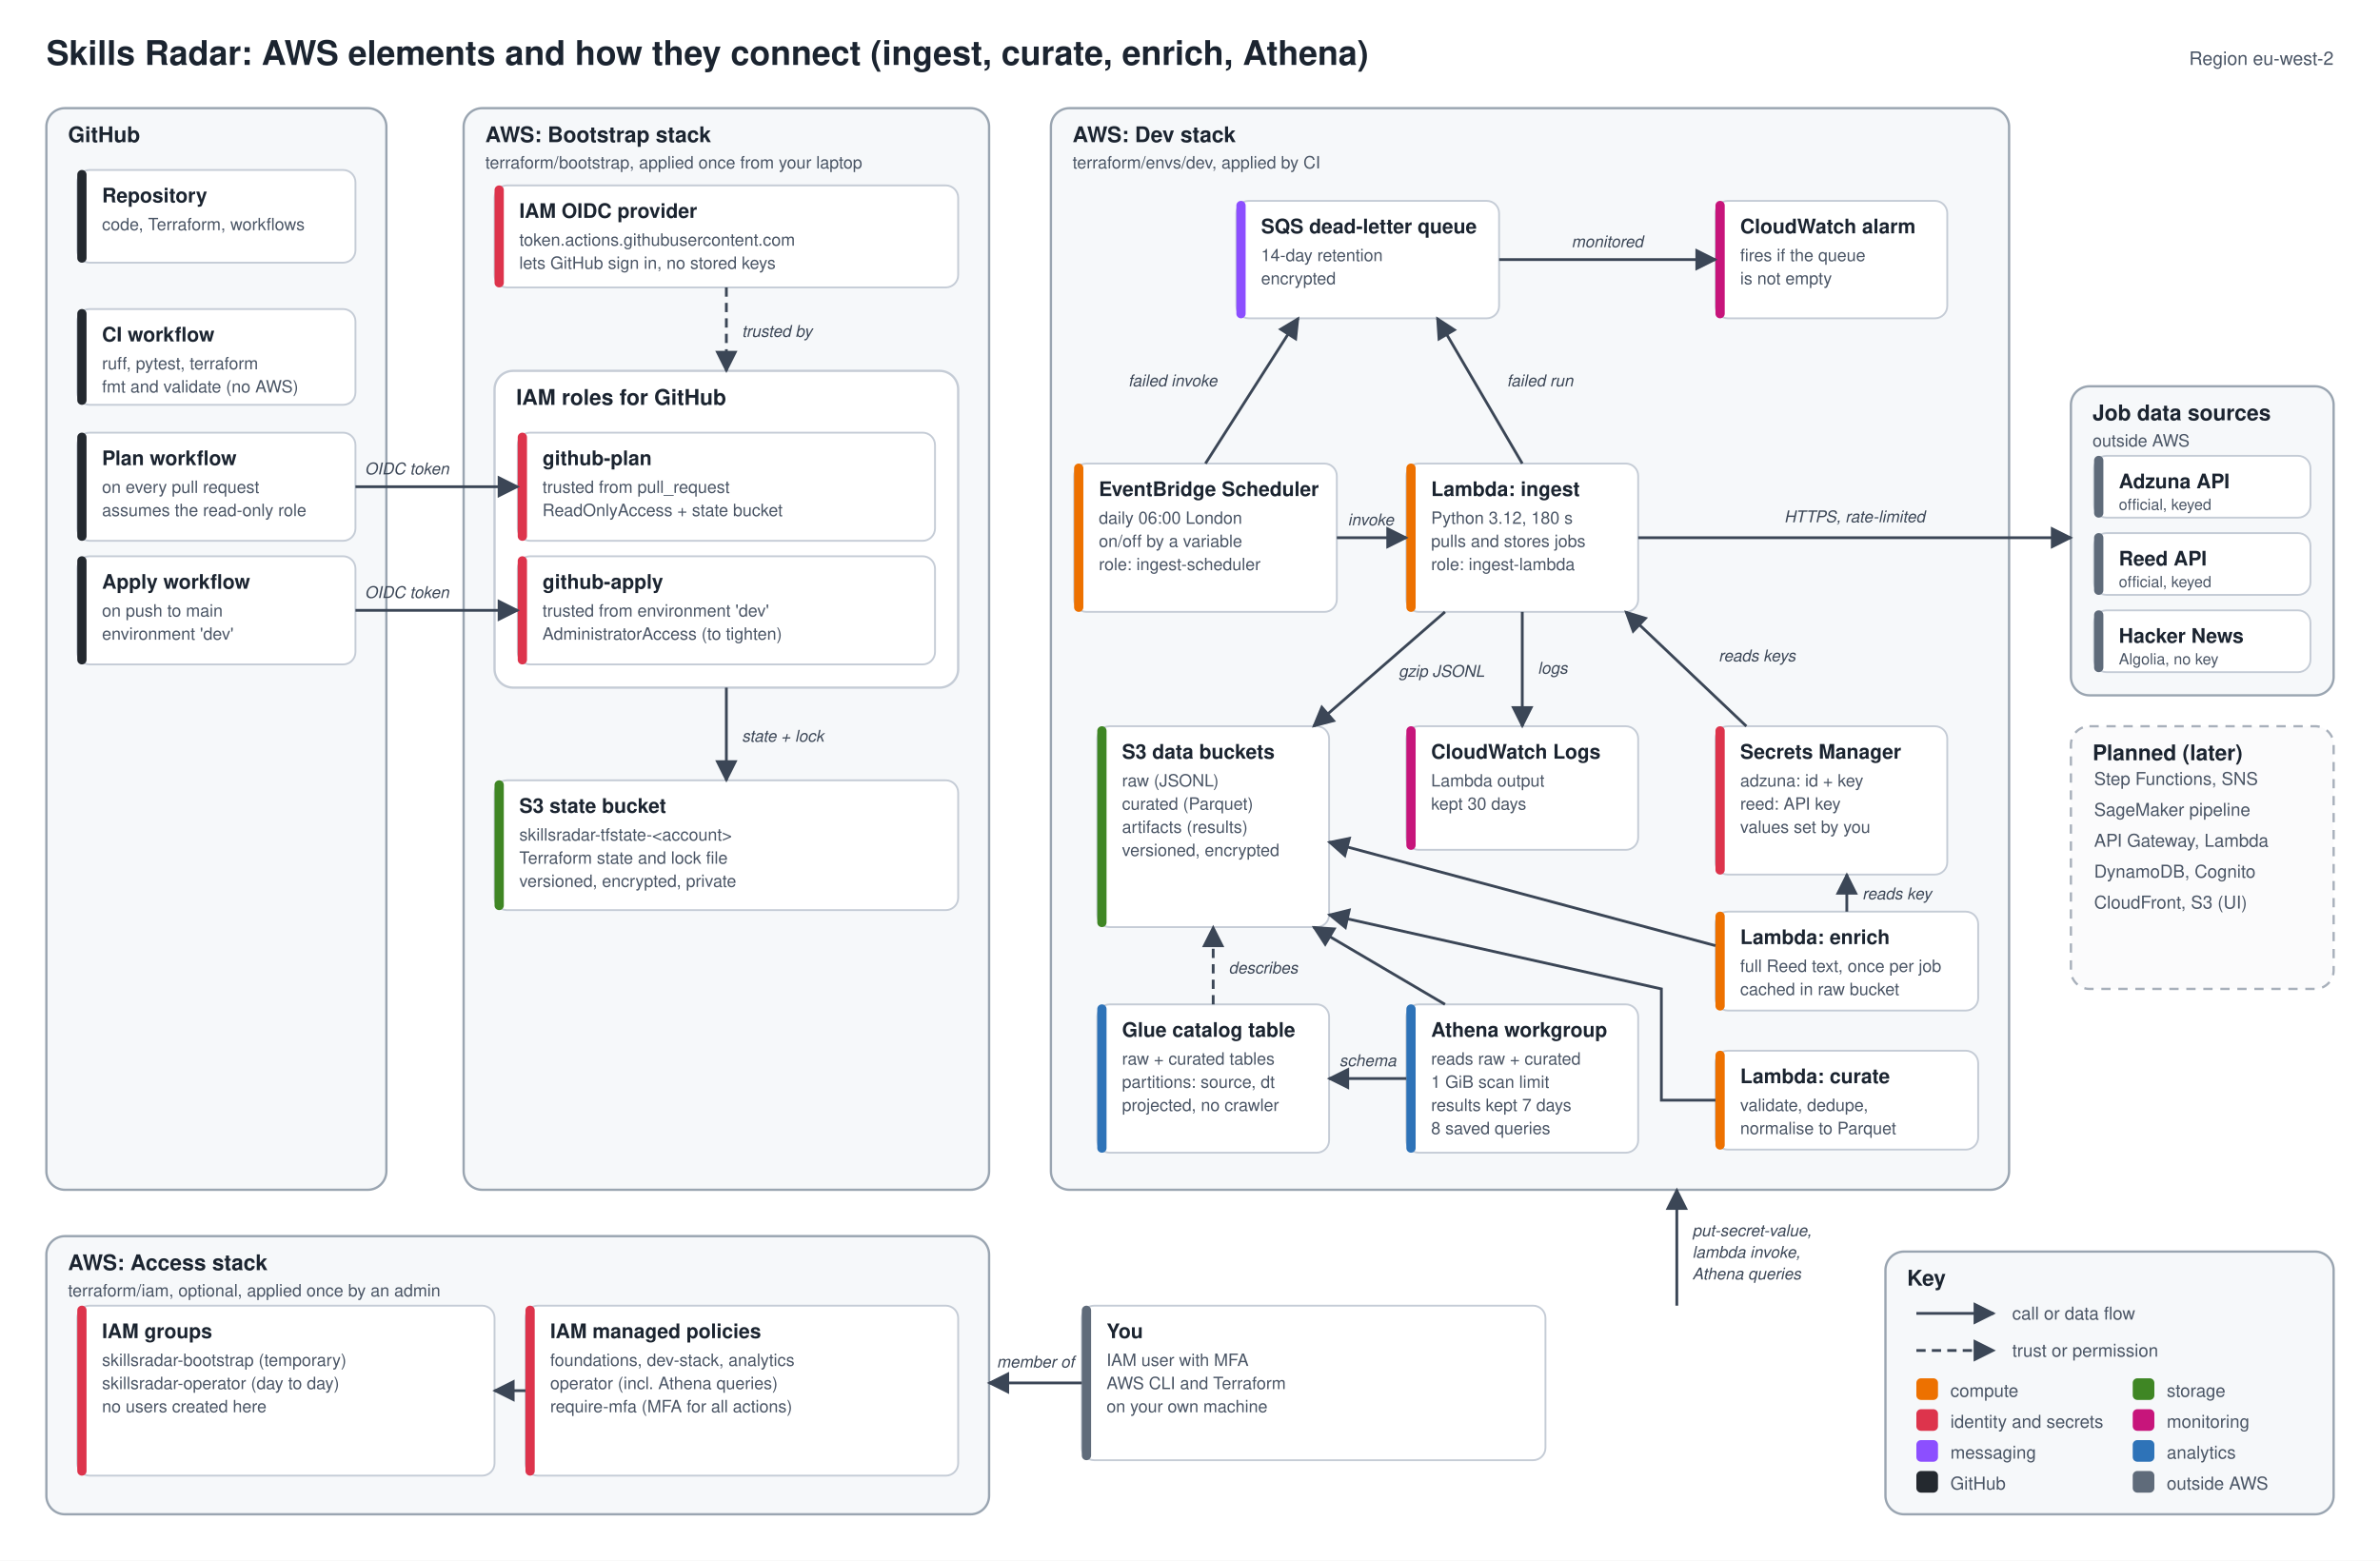
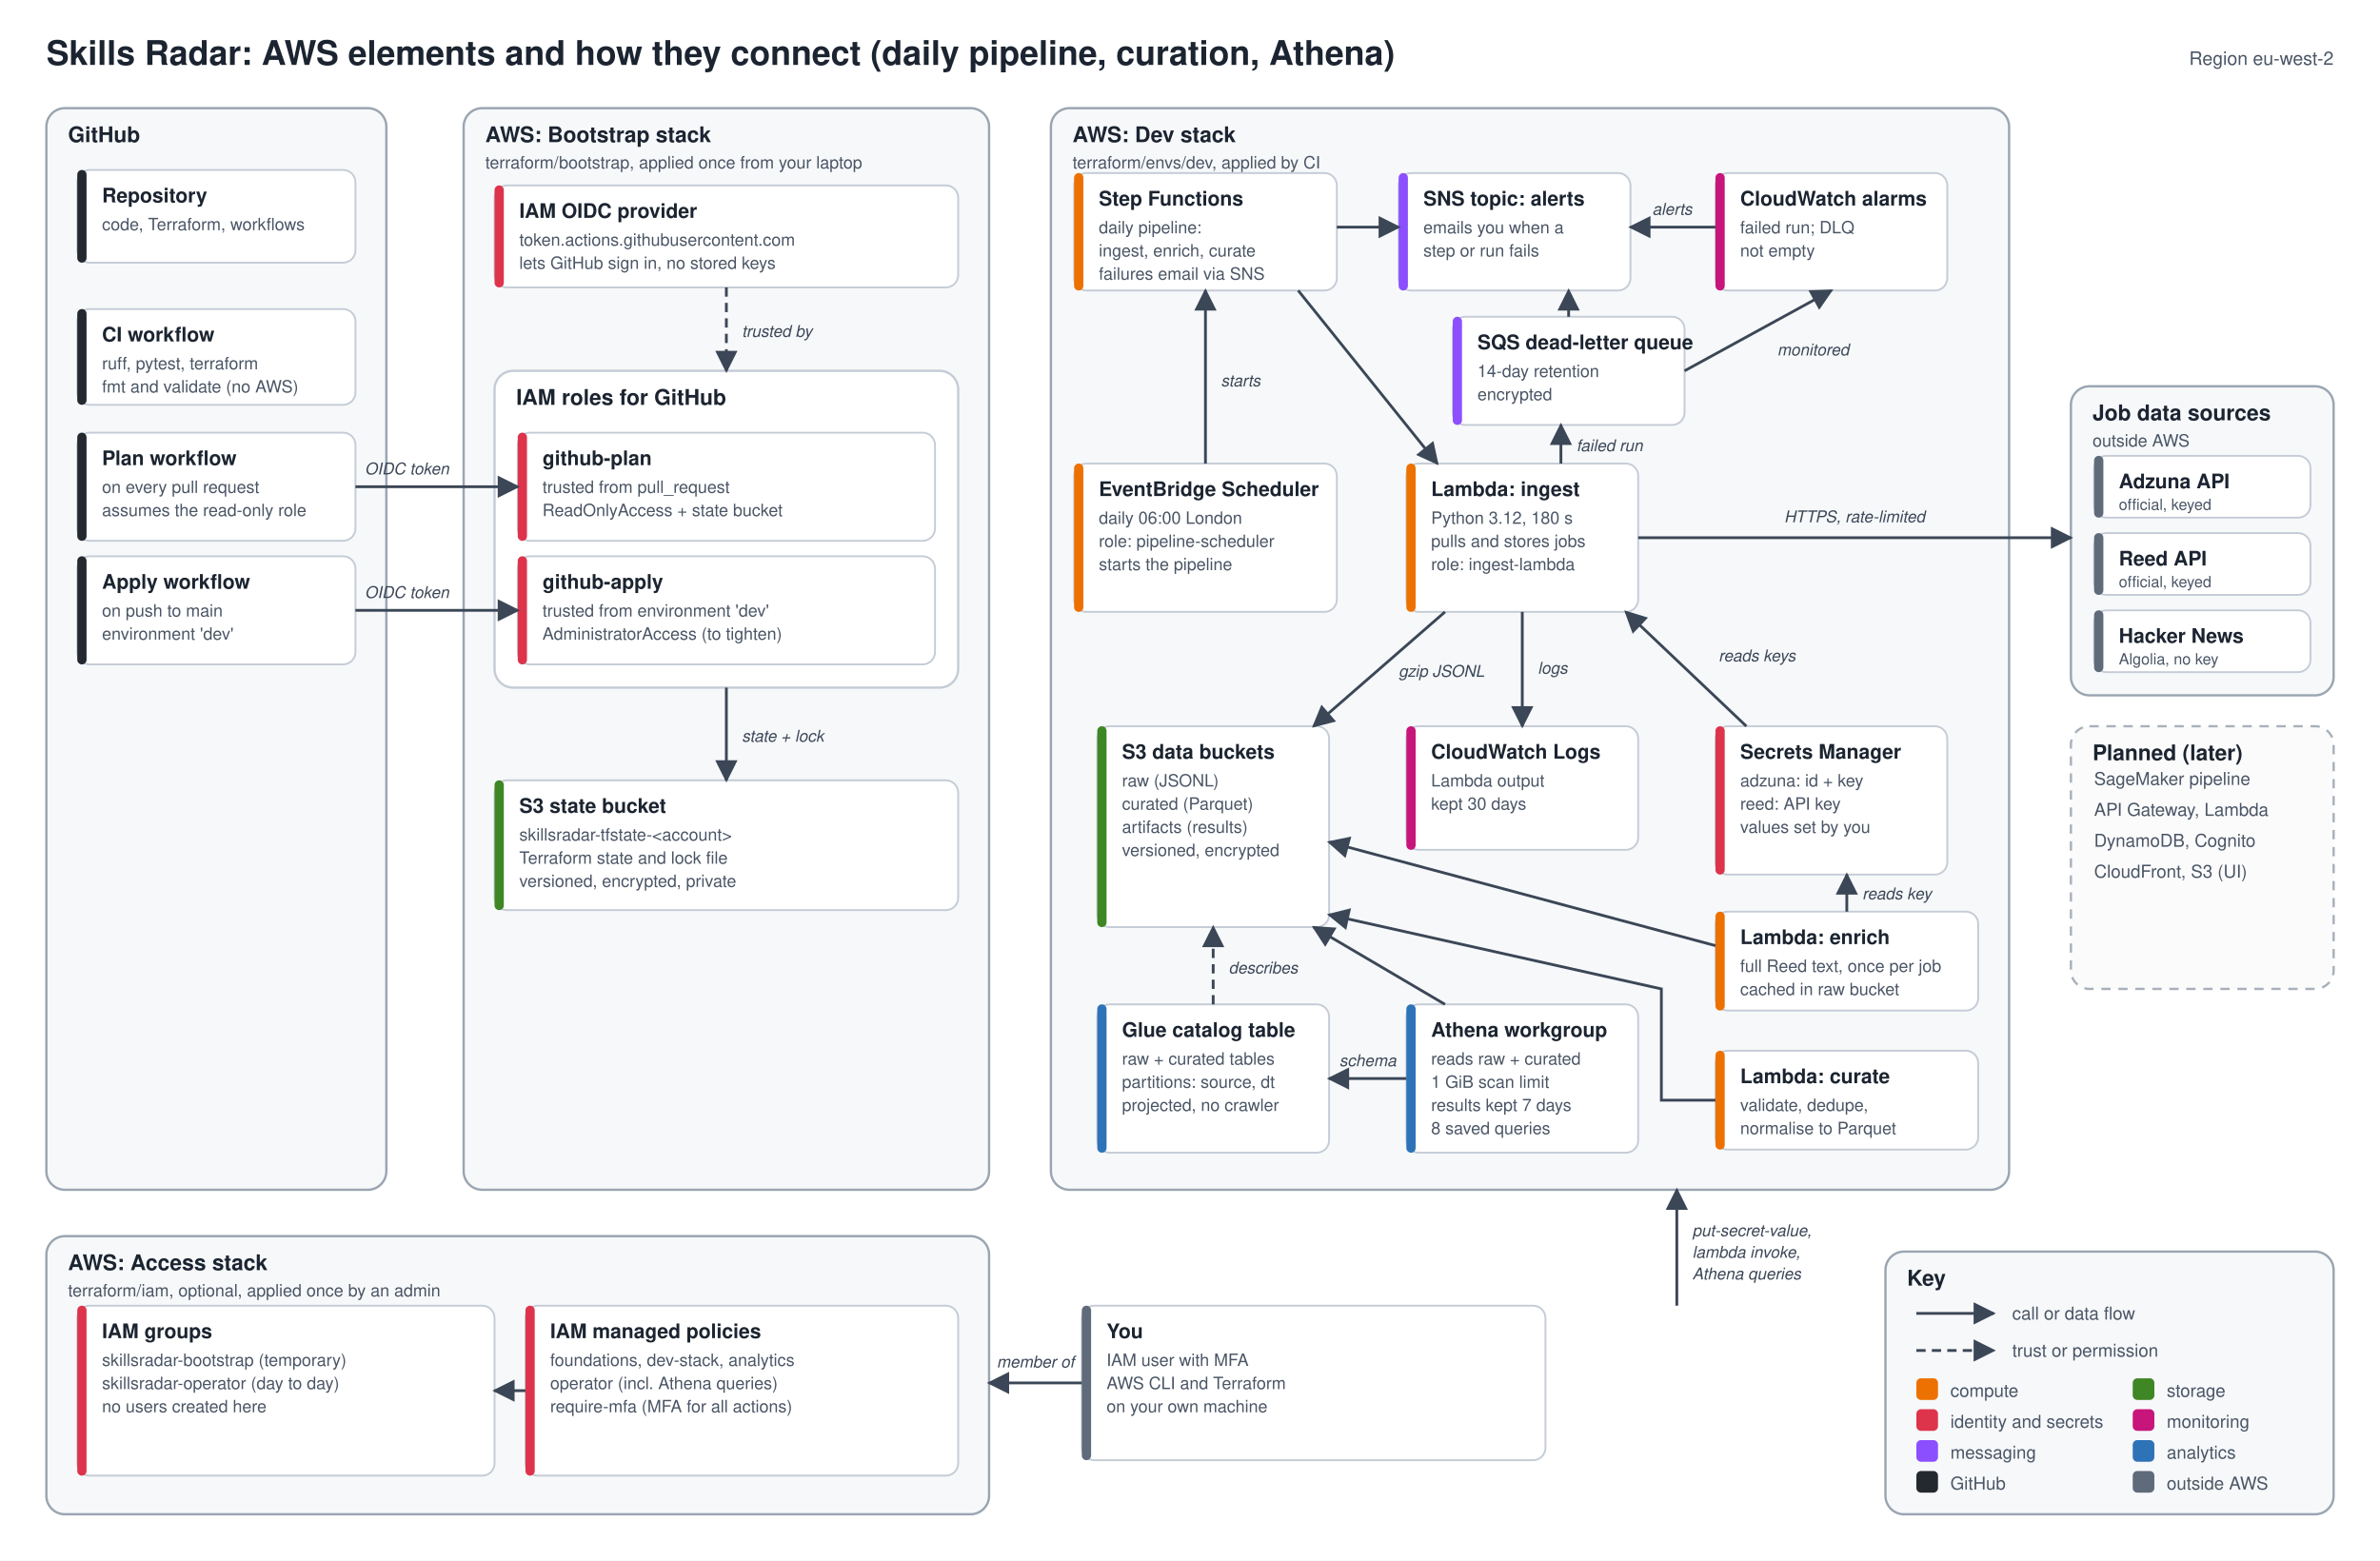
<svg xmlns="http://www.w3.org/2000/svg" viewBox="0 0 1540 1010" width="1540" height="1010" font-family="Helvetica Neue, Helvetica, Arial, DejaVu Sans, sans-serif">
  <defs>
    <marker id="head" viewBox="0 0 10 10" refX="9" refY="5" markerWidth="8" markerHeight="8" orient="auto-start-reverse">
      <path d="M0,0 L10,5 L0,10 z" fill="#3b4656" />
    </marker>
  </defs>
  <rect width="1540" height="1010" fill="#ffffff" />
-   <text x="30" y="42" font-size="22" font-weight="bold" fill="#1b2430" text-anchor="start">Skills Radar: AWS elements and how they connect (ingest, curate, enrich, Athena)</text>
+   <text x="30" y="42" font-size="22" font-weight="bold" fill="#1b2430" text-anchor="start">Skills Radar: AWS elements and how they connect (daily pipeline, curation, Athena)</text>
  <text x="1510" y="42" font-size="12" font-weight="normal" fill="#4a5565" text-anchor="end">Region eu-west-2</text>
  <rect x="30" y="70" width="220" height="700" rx="12" fill="#F6F8FA" stroke="#9AA5B1" stroke-width="1.5" />
  <text x="44" y="92" font-size="14" font-weight="bold" fill="#1b2430" text-anchor="start">GitHub</text>
  <rect x="50" y="110" width="180" height="60" rx="8" fill="#fff" stroke="#C5CCD6" stroke-width="1.2" />
  <rect x="50" y="110" width="6" height="60" rx="3" fill="#24292f" />
  <text x="66" y="131" font-size="13" font-weight="bold" fill="#1b2430" text-anchor="start">Repository</text>
  <text x="66" y="149" font-size="11" font-weight="normal" fill="#4a5565" text-anchor="start">code, Terraform, workflows</text>
  <rect x="50" y="200" width="180" height="62" rx="8" fill="#fff" stroke="#C5CCD6" stroke-width="1.2" />
  <rect x="50" y="200" width="6" height="62" rx="3" fill="#24292f" />
  <text x="66" y="221" font-size="13" font-weight="bold" fill="#1b2430" text-anchor="start">CI workflow</text>
  <text x="66" y="239" font-size="11" font-weight="normal" fill="#4a5565" text-anchor="start">ruff, pytest, terraform</text>
  <text x="66" y="254" font-size="11" font-weight="normal" fill="#4a5565" text-anchor="start">fmt and validate (no AWS)</text>
  <rect x="50" y="280" width="180" height="70" rx="8" fill="#fff" stroke="#C5CCD6" stroke-width="1.2" />
  <rect x="50" y="280" width="6" height="70" rx="3" fill="#24292f" />
  <text x="66" y="301" font-size="13" font-weight="bold" fill="#1b2430" text-anchor="start">Plan workflow</text>
  <text x="66" y="319" font-size="11" font-weight="normal" fill="#4a5565" text-anchor="start">on every pull request</text>
  <text x="66" y="334" font-size="11" font-weight="normal" fill="#4a5565" text-anchor="start">assumes the read-only role</text>
  <rect x="50" y="360" width="180" height="70" rx="8" fill="#fff" stroke="#C5CCD6" stroke-width="1.2" />
  <rect x="50" y="360" width="6" height="70" rx="3" fill="#24292f" />
  <text x="66" y="381" font-size="13" font-weight="bold" fill="#1b2430" text-anchor="start">Apply workflow</text>
  <text x="66" y="399" font-size="11" font-weight="normal" fill="#4a5565" text-anchor="start">on push to main</text>
  <text x="66" y="414" font-size="11" font-weight="normal" fill="#4a5565" text-anchor="start">environment 'dev'</text>
  <rect x="300" y="70" width="340" height="700" rx="12" fill="#F6F8FA" stroke="#9AA5B1" stroke-width="1.5" />
  <text x="314" y="92" font-size="14" font-weight="bold" fill="#1b2430" text-anchor="start">AWS: Bootstrap stack</text>
  <text x="314" y="109" font-size="11" font-weight="normal" fill="#4a5565" text-anchor="start">terraform/bootstrap, applied once from your laptop</text>
  <rect x="320" y="120" width="300" height="66" rx="8" fill="#fff" stroke="#C5CCD6" stroke-width="1.2" />
  <rect x="320" y="120" width="6" height="66" rx="3" fill="#DD344C" />
  <text x="336" y="141" font-size="13" font-weight="bold" fill="#1b2430" text-anchor="start">IAM OIDC provider</text>
  <text x="336" y="159" font-size="11" font-weight="normal" fill="#4a5565" text-anchor="start">token.actions.githubusercontent.com</text>
  <text x="336" y="174" font-size="11" font-weight="normal" fill="#4a5565" text-anchor="start">lets GitHub sign in, no stored keys</text>
  <rect x="320" y="240" width="300" height="205" rx="12" fill="#FFFFFF" stroke="#C5CCD6" stroke-width="1.5" />
  <text x="334" y="262" font-size="14" font-weight="bold" fill="#1b2430" text-anchor="start">IAM roles for GitHub</text>
  <rect x="335" y="280" width="270" height="70" rx="8" fill="#fff" stroke="#C5CCD6" stroke-width="1.2" />
  <rect x="335" y="280" width="6" height="70" rx="3" fill="#DD344C" />
  <text x="351" y="301" font-size="13" font-weight="bold" fill="#1b2430" text-anchor="start">github-plan</text>
  <text x="351" y="319" font-size="11" font-weight="normal" fill="#4a5565" text-anchor="start">trusted from pull_request</text>
  <text x="351" y="334" font-size="11" font-weight="normal" fill="#4a5565" text-anchor="start">ReadOnlyAccess + state bucket</text>
  <rect x="335" y="360" width="270" height="70" rx="8" fill="#fff" stroke="#C5CCD6" stroke-width="1.2" />
  <rect x="335" y="360" width="6" height="70" rx="3" fill="#DD344C" />
  <text x="351" y="381" font-size="13" font-weight="bold" fill="#1b2430" text-anchor="start">github-apply</text>
  <text x="351" y="399" font-size="11" font-weight="normal" fill="#4a5565" text-anchor="start">trusted from environment 'dev'</text>
  <text x="351" y="414" font-size="11" font-weight="normal" fill="#4a5565" text-anchor="start">AdministratorAccess (to tighten)</text>
  <rect x="320" y="505" width="300" height="84" rx="8" fill="#fff" stroke="#C5CCD6" stroke-width="1.2" />
  <rect x="320" y="505" width="6" height="84" rx="3" fill="#3F8624" />
  <text x="336" y="526" font-size="13" font-weight="bold" fill="#1b2430" text-anchor="start">S3 state bucket</text>
  <text x="336" y="544" font-size="11" font-weight="normal" fill="#4a5565" text-anchor="start">skillsradar-tfstate-&lt;account&gt;</text>
  <text x="336" y="559" font-size="11" font-weight="normal" fill="#4a5565" text-anchor="start">Terraform state and lock file</text>
  <text x="336" y="574" font-size="11" font-weight="normal" fill="#4a5565" text-anchor="start">versioned, encrypted, private</text>
  <path d="M 470,186 L 470,240" fill="none" stroke="#3b4656" stroke-width="1.8" stroke-dasharray="6 4" marker-end="url(#head)" />
  <text x="480" y="218" font-size="10.5" font-weight="normal" fill="#3b4656" text-anchor="start" font-style="italic">trusted by</text>
  <path d="M 470,445 L 470,505" fill="none" stroke="#3b4656" stroke-width="1.8" marker-end="url(#head)" />
  <text x="480" y="480" font-size="10.5" font-weight="normal" fill="#3b4656" text-anchor="start" font-style="italic">state + lock</text>
  <path d="M 230,315 L 335,315" fill="none" stroke="#3b4656" stroke-width="1.8" marker-end="url(#head)" />
  <text x="236" y="307" font-size="10.5" font-weight="normal" fill="#3b4656" text-anchor="start" font-style="italic">OIDC token</text>
  <path d="M 230,395 L 335,395" fill="none" stroke="#3b4656" stroke-width="1.8" marker-end="url(#head)" />
  <text x="236" y="387" font-size="10.5" font-weight="normal" fill="#3b4656" text-anchor="start" font-style="italic">OIDC token</text>
  <rect x="680" y="70" width="620" height="700" rx="12" fill="#F6F8FA" stroke="#9AA5B1" stroke-width="1.5" />
  <text x="694" y="92" font-size="14" font-weight="bold" fill="#1b2430" text-anchor="start">AWS: Dev stack</text>
  <text x="694" y="109" font-size="11" font-weight="normal" fill="#4a5565" text-anchor="start">terraform/envs/dev, applied by CI</text>
-   <rect x="800" y="130" width="170" height="76" rx="8" fill="#fff" stroke="#C5CCD6" stroke-width="1.2" />
-   <rect x="800" y="130" width="6" height="76" rx="3" fill="#8C4FFF" />
-   <text x="816" y="151" font-size="13" font-weight="bold" fill="#1b2430" text-anchor="start">SQS dead-letter queue</text>
-   <text x="816" y="169" font-size="11" font-weight="normal" fill="#4a5565" text-anchor="start">14-day retention</text>
-   <text x="816" y="184" font-size="11" font-weight="normal" fill="#4a5565" text-anchor="start">encrypted</text>
-   <rect x="1110" y="130" width="150" height="76" rx="8" fill="#fff" stroke="#C5CCD6" stroke-width="1.2" />
-   <rect x="1110" y="130" width="6" height="76" rx="3" fill="#C7157B" />
-   <text x="1126" y="151" font-size="13" font-weight="bold" fill="#1b2430" text-anchor="start">CloudWatch alarm</text>
-   <text x="1126" y="169" font-size="11" font-weight="normal" fill="#4a5565" text-anchor="start">fires if the queue</text>
-   <text x="1126" y="184" font-size="11" font-weight="normal" fill="#4a5565" text-anchor="start">is not empty</text>
+   <rect x="695" y="112" width="170" height="76" rx="8" fill="#fff" stroke="#C5CCD6" stroke-width="1.2" />
+   <rect x="695" y="112" width="6" height="76" rx="3" fill="#ED7100" />
+   <text x="711" y="133" font-size="13" font-weight="bold" fill="#1b2430" text-anchor="start">Step Functions</text>
+   <text x="711" y="151" font-size="11" font-weight="normal" fill="#4a5565" text-anchor="start">daily pipeline:</text>
+   <text x="711" y="166" font-size="11" font-weight="normal" fill="#4a5565" text-anchor="start">ingest, enrich, curate</text>
+   <text x="711" y="181" font-size="11" font-weight="normal" fill="#4a5565" text-anchor="start">failures email via SNS</text>
+   <rect x="905" y="112" width="150" height="76" rx="8" fill="#fff" stroke="#C5CCD6" stroke-width="1.2" />
+   <rect x="905" y="112" width="6" height="76" rx="3" fill="#8C4FFF" />
+   <text x="921" y="133" font-size="13" font-weight="bold" fill="#1b2430" text-anchor="start">SNS topic: alerts</text>
+   <text x="921" y="151" font-size="11" font-weight="normal" fill="#4a5565" text-anchor="start">emails you when a</text>
+   <text x="921" y="166" font-size="11" font-weight="normal" fill="#4a5565" text-anchor="start">step or run fails</text>
+   <rect x="1110" y="112" width="150" height="76" rx="8" fill="#fff" stroke="#C5CCD6" stroke-width="1.2" />
+   <rect x="1110" y="112" width="6" height="76" rx="3" fill="#C7157B" />
+   <text x="1126" y="133" font-size="13" font-weight="bold" fill="#1b2430" text-anchor="start">CloudWatch alarms</text>
+   <text x="1126" y="151" font-size="11" font-weight="normal" fill="#4a5565" text-anchor="start">failed run; DLQ</text>
+   <text x="1126" y="166" font-size="11" font-weight="normal" fill="#4a5565" text-anchor="start">not empty</text>
+   <rect x="940" y="205" width="150" height="70" rx="8" fill="#fff" stroke="#C5CCD6" stroke-width="1.2" />
+   <rect x="940" y="205" width="6" height="70" rx="3" fill="#8C4FFF" />
+   <text x="956" y="226" font-size="13" font-weight="bold" fill="#1b2430" text-anchor="start">SQS dead-letter queue</text>
+   <text x="956" y="244" font-size="11" font-weight="normal" fill="#4a5565" text-anchor="start">14-day retention</text>
+   <text x="956" y="259" font-size="11" font-weight="normal" fill="#4a5565" text-anchor="start">encrypted</text>
  <rect x="695" y="300" width="170" height="96" rx="8" fill="#fff" stroke="#C5CCD6" stroke-width="1.2" />
  <rect x="695" y="300" width="6" height="96" rx="3" fill="#ED7100" />
  <text x="711" y="321" font-size="13" font-weight="bold" fill="#1b2430" text-anchor="start">EventBridge Scheduler</text>
  <text x="711" y="339" font-size="11" font-weight="normal" fill="#4a5565" text-anchor="start">daily 06:00 London</text>
-   <text x="711" y="354" font-size="11" font-weight="normal" fill="#4a5565" text-anchor="start">on/off by a variable</text>
-   <text x="711" y="369" font-size="11" font-weight="normal" fill="#4a5565" text-anchor="start">role: ingest-scheduler</text>
+   <text x="711" y="354" font-size="11" font-weight="normal" fill="#4a5565" text-anchor="start">role: pipeline-scheduler</text>
+   <text x="711" y="369" font-size="11" font-weight="normal" fill="#4a5565" text-anchor="start">starts the pipeline</text>
  <rect x="910" y="300" width="150" height="96" rx="8" fill="#fff" stroke="#C5CCD6" stroke-width="1.2" />
  <rect x="910" y="300" width="6" height="96" rx="3" fill="#ED7100" />
  <text x="926" y="321" font-size="13" font-weight="bold" fill="#1b2430" text-anchor="start">Lambda: ingest</text>
  <text x="926" y="339" font-size="11" font-weight="normal" fill="#4a5565" text-anchor="start">Python 3.12, 180 s</text>
  <text x="926" y="354" font-size="11" font-weight="normal" fill="#4a5565" text-anchor="start">pulls and stores jobs</text>
  <text x="926" y="369" font-size="11" font-weight="normal" fill="#4a5565" text-anchor="start">role: ingest-lambda</text>
+   <path d="M 780,300 L 780,188" fill="none" stroke="#3b4656" stroke-width="1.8" marker-end="url(#head)" />
+   <text x="790" y="250" font-size="10.5" font-weight="normal" fill="#3b4656" text-anchor="start" font-style="italic">starts</text>
+   <path d="M 865,147 L 905,147" fill="none" stroke="#3b4656" stroke-width="1.8" marker-end="url(#head)" />
+   <path d="M 1110,147 L 1055,147" fill="none" stroke="#3b4656" stroke-width="1.8" marker-end="url(#head)" />
+   <text x="1082" y="139" font-size="10.5" font-weight="normal" fill="#3b4656" text-anchor="middle" font-style="italic">alerts</text>
+   <path d="M 1015,205 L 1015,188" fill="none" stroke="#3b4656" stroke-width="1.8" stroke-dasharray="6 4" marker-end="url(#head)" />
+   <path d="M 1090,240 L 1185,188" fill="none" stroke="#3b4656" stroke-width="1.8" marker-end="url(#head)" />
+   <text x="1150" y="230" font-size="10.5" font-weight="normal" fill="#3b4656" text-anchor="start" font-style="italic">monitored</text>
+   <path d="M 840,188 L 930,300" fill="none" stroke="#3b4656" stroke-width="1.8" marker-end="url(#head)" />
+   <path d="M 1010,300 L 1010,275" fill="none" stroke="#3b4656" stroke-width="1.8" marker-end="url(#head)" />
+   <text x="1020" y="292" font-size="10.5" font-weight="normal" fill="#3b4656" text-anchor="start" font-style="italic">failed run</text>
  <rect x="710" y="470" width="150" height="130" rx="8" fill="#fff" stroke="#C5CCD6" stroke-width="1.2" />
  <rect x="710" y="470" width="6" height="130" rx="3" fill="#3F8624" />
  <text x="726" y="491" font-size="13" font-weight="bold" fill="#1b2430" text-anchor="start">S3 data buckets</text>
  <text x="726" y="509" font-size="11" font-weight="normal" fill="#4a5565" text-anchor="start">raw (JSONL)</text>
  <text x="726" y="524" font-size="11" font-weight="normal" fill="#4a5565" text-anchor="start">curated (Parquet)</text>
  <text x="726" y="539" font-size="11" font-weight="normal" fill="#4a5565" text-anchor="start">artifacts (results)</text>
  <text x="726" y="554" font-size="11" font-weight="normal" fill="#4a5565" text-anchor="start">versioned, encrypted</text>
  <rect x="910" y="470" width="150" height="80" rx="8" fill="#fff" stroke="#C5CCD6" stroke-width="1.2" />
  <rect x="910" y="470" width="6" height="80" rx="3" fill="#C7157B" />
  <text x="926" y="491" font-size="13" font-weight="bold" fill="#1b2430" text-anchor="start">CloudWatch Logs</text>
  <text x="926" y="509" font-size="11" font-weight="normal" fill="#4a5565" text-anchor="start">Lambda output</text>
  <text x="926" y="524" font-size="11" font-weight="normal" fill="#4a5565" text-anchor="start">kept 30 days</text>
  <rect x="1110" y="470" width="150" height="96" rx="8" fill="#fff" stroke="#C5CCD6" stroke-width="1.2" />
  <rect x="1110" y="470" width="6" height="96" rx="3" fill="#DD344C" />
  <text x="1126" y="491" font-size="13" font-weight="bold" fill="#1b2430" text-anchor="start">Secrets Manager</text>
  <text x="1126" y="509" font-size="11" font-weight="normal" fill="#4a5565" text-anchor="start">adzuna: id + key</text>
  <text x="1126" y="524" font-size="11" font-weight="normal" fill="#4a5565" text-anchor="start">reed: API key</text>
  <text x="1126" y="539" font-size="11" font-weight="normal" fill="#4a5565" text-anchor="start">values set by you</text>
-   <path d="M 970,168 L 1110,168" fill="none" stroke="#3b4656" stroke-width="1.8" marker-end="url(#head)" />
-   <text x="1040" y="160" font-size="10.5" font-weight="normal" fill="#3b4656" text-anchor="middle" font-style="italic">monitored</text>
-   <path d="M 865,348 L 910,348" fill="none" stroke="#3b4656" stroke-width="1.8" marker-end="url(#head)" />
-   <text x="887" y="340" font-size="10.5" font-weight="normal" fill="#3b4656" text-anchor="middle" font-style="italic">invoke</text>
-   <path d="M 780,300 L 840,206" fill="none" stroke="#3b4656" stroke-width="1.8" marker-end="url(#head)" />
-   <text x="730" y="250" font-size="10.5" font-weight="normal" fill="#3b4656" text-anchor="start" font-style="italic">failed invoke</text>
-   <path d="M 985,300 L 930,206" fill="none" stroke="#3b4656" stroke-width="1.8" marker-end="url(#head)" />
-   <text x="975" y="250" font-size="10.5" font-weight="normal" fill="#3b4656" text-anchor="start" font-style="italic">failed run</text>
  <path d="M 935,396 L 850,470" fill="none" stroke="#3b4656" stroke-width="1.8" marker-end="url(#head)" />
  <text x="905" y="438" font-size="10.5" font-weight="normal" fill="#3b4656" text-anchor="start" font-style="italic">gzip JSONL</text>
  <path d="M 985,396 L 985,470" fill="none" stroke="#3b4656" stroke-width="1.8" marker-end="url(#head)" />
  <text x="995" y="436" font-size="10.5" font-weight="normal" fill="#3b4656" text-anchor="start" font-style="italic">logs</text>
  <path d="M 1130,470 L 1052,396" fill="none" stroke="#3b4656" stroke-width="1.8" marker-end="url(#head)" />
  <text x="1112" y="428" font-size="10.5" font-weight="normal" fill="#3b4656" text-anchor="start" font-style="italic">reads keys</text>
  <rect x="1110" y="590" width="170" height="64" rx="8" fill="#fff" stroke="#C5CCD6" stroke-width="1.2" />
  <rect x="1110" y="590" width="6" height="64" rx="3" fill="#ED7100" />
  <text x="1126" y="611" font-size="13" font-weight="bold" fill="#1b2430" text-anchor="start">Lambda: enrich</text>
  <text x="1126" y="629" font-size="11" font-weight="normal" fill="#4a5565" text-anchor="start">full Reed text, once per job</text>
  <text x="1126" y="644" font-size="11" font-weight="normal" fill="#4a5565" text-anchor="start">cached in raw bucket</text>
  <rect x="1110" y="680" width="170" height="64" rx="8" fill="#fff" stroke="#C5CCD6" stroke-width="1.2" />
  <rect x="1110" y="680" width="6" height="64" rx="3" fill="#ED7100" />
  <text x="1126" y="701" font-size="13" font-weight="bold" fill="#1b2430" text-anchor="start">Lambda: curate</text>
  <text x="1126" y="719" font-size="11" font-weight="normal" fill="#4a5565" text-anchor="start">validate, dedupe,</text>
  <text x="1126" y="734" font-size="11" font-weight="normal" fill="#4a5565" text-anchor="start">normalise to Parquet</text>
  <path d="M 1195,590 L 1195,566" fill="none" stroke="#3b4656" stroke-width="1.8" marker-end="url(#head)" />
  <text x="1205" y="582" font-size="10.5" font-weight="normal" fill="#3b4656" text-anchor="start" font-style="italic">reads key</text>
  <path d="M 1110,612 L 860,545" fill="none" stroke="#3b4656" stroke-width="1.8" marker-end="url(#head)" />
  <path d="M 1110,712 L 1075,712 L 1075,640 L 860,592" fill="none" stroke="#3b4656" stroke-width="1.8" marker-end="url(#head)" />
  <rect x="710" y="650" width="150" height="96" rx="8" fill="#fff" stroke="#C5CCD6" stroke-width="1.2" />
  <rect x="710" y="650" width="6" height="96" rx="3" fill="#2E73B8" />
  <text x="726" y="671" font-size="13" font-weight="bold" fill="#1b2430" text-anchor="start">Glue catalog table</text>
  <text x="726" y="689" font-size="11" font-weight="normal" fill="#4a5565" text-anchor="start">raw + curated tables</text>
  <text x="726" y="704" font-size="11" font-weight="normal" fill="#4a5565" text-anchor="start">partitions: source, dt</text>
  <text x="726" y="719" font-size="11" font-weight="normal" fill="#4a5565" text-anchor="start">projected, no crawler</text>
  <rect x="910" y="650" width="150" height="96" rx="8" fill="#fff" stroke="#C5CCD6" stroke-width="1.2" />
  <rect x="910" y="650" width="6" height="96" rx="3" fill="#2E73B8" />
  <text x="926" y="671" font-size="13" font-weight="bold" fill="#1b2430" text-anchor="start">Athena workgroup</text>
  <text x="926" y="689" font-size="11" font-weight="normal" fill="#4a5565" text-anchor="start">reads raw + curated</text>
  <text x="926" y="704" font-size="11" font-weight="normal" fill="#4a5565" text-anchor="start">1 GiB scan limit</text>
  <text x="926" y="719" font-size="11" font-weight="normal" fill="#4a5565" text-anchor="start">results kept 7 days</text>
  <text x="926" y="734" font-size="11" font-weight="normal" fill="#4a5565" text-anchor="start">8 saved queries</text>
  <path d="M 785,650 L 785,600" fill="none" stroke="#3b4656" stroke-width="1.8" stroke-dasharray="6 4" marker-end="url(#head)" />
  <text x="795" y="630" font-size="10.5" font-weight="normal" fill="#3b4656" text-anchor="start" font-style="italic">describes</text>
  <path d="M 910,698 L 860,698" fill="none" stroke="#3b4656" stroke-width="1.8" marker-end="url(#head)" />
  <text x="885" y="690" font-size="10.5" font-weight="normal" fill="#3b4656" text-anchor="middle" font-style="italic">schema</text>
  <path d="M 935,650 L 850,600" fill="none" stroke="#3b4656" stroke-width="1.8" marker-end="url(#head)" />
  <rect x="1340" y="250" width="170" height="200" rx="12" fill="#F6F8FA" stroke="#9AA5B1" stroke-width="1.5" />
  <text x="1354" y="272" font-size="14" font-weight="bold" fill="#1b2430" text-anchor="start">Job data sources</text>
  <text x="1354" y="289" font-size="11" font-weight="normal" fill="#4a5565" text-anchor="start">outside AWS</text>
  <rect x="1355" y="295" width="140" height="40" rx="8" fill="#fff" stroke="#C5CCD6" stroke-width="1.2" />
  <rect x="1355" y="295" width="6" height="40" rx="3" fill="#5f6b7a" />
  <text x="1371" y="316" font-size="13" font-weight="bold" fill="#1b2430" text-anchor="start">Adzuna API</text>
  <rect x="1355" y="345" width="140" height="40" rx="8" fill="#fff" stroke="#C5CCD6" stroke-width="1.2" />
  <rect x="1355" y="345" width="6" height="40" rx="3" fill="#5f6b7a" />
  <text x="1371" y="366" font-size="13" font-weight="bold" fill="#1b2430" text-anchor="start">Reed API</text>
  <rect x="1355" y="395" width="140" height="40" rx="8" fill="#fff" stroke="#C5CCD6" stroke-width="1.2" />
  <rect x="1355" y="395" width="6" height="40" rx="3" fill="#5f6b7a" />
  <text x="1371" y="416" font-size="13" font-weight="bold" fill="#1b2430" text-anchor="start">Hacker News</text>
  <text x="1371" y="330" font-size="10" font-weight="normal" fill="#4a5565" text-anchor="start">official, keyed</text>
  <text x="1371" y="380" font-size="10" font-weight="normal" fill="#4a5565" text-anchor="start">official, keyed</text>
  <text x="1371" y="430" font-size="10" font-weight="normal" fill="#4a5565" text-anchor="start">Algolia, no key</text>
  <path d="M 1060,348 L 1340,348" fill="none" stroke="#3b4656" stroke-width="1.8" marker-end="url(#head)" />
  <text x="1200" y="338" font-size="10.5" font-weight="normal" fill="#3b4656" text-anchor="middle" font-style="italic">HTTPS, rate-limited</text>
  <rect x="1340" y="470" width="170" height="170" rx="12" fill="#FBFBFC" stroke="#A8B0BB" stroke-width="1.5" stroke-dasharray="6 5" />
  <text x="1354" y="492" font-size="14" font-weight="bold" fill="#1b2430" text-anchor="start">Planned (later)</text>
-   <text x="1355" y="508" font-size="11.5" font-weight="normal" fill="#4a5565" text-anchor="start">Step Functions, SNS</text>
-   <text x="1355" y="528" font-size="11.5" font-weight="normal" fill="#4a5565" text-anchor="start">SageMaker pipeline</text>
-   <text x="1355" y="548" font-size="11.5" font-weight="normal" fill="#4a5565" text-anchor="start">API Gateway, Lambda</text>
-   <text x="1355" y="568" font-size="11.5" font-weight="normal" fill="#4a5565" text-anchor="start">DynamoDB, Cognito</text>
-   <text x="1355" y="588" font-size="11.5" font-weight="normal" fill="#4a5565" text-anchor="start">CloudFront, S3 (UI)</text>
+   <text x="1355" y="508" font-size="11.5" font-weight="normal" fill="#4a5565" text-anchor="start">SageMaker pipeline</text>
+   <text x="1355" y="528" font-size="11.5" font-weight="normal" fill="#4a5565" text-anchor="start">API Gateway, Lambda</text>
+   <text x="1355" y="548" font-size="11.5" font-weight="normal" fill="#4a5565" text-anchor="start">DynamoDB, Cognito</text>
+   <text x="1355" y="568" font-size="11.5" font-weight="normal" fill="#4a5565" text-anchor="start">CloudFront, S3 (UI)</text>
  <rect x="30" y="800" width="610" height="180" rx="12" fill="#F6F8FA" stroke="#9AA5B1" stroke-width="1.5" />
  <text x="44" y="822" font-size="14" font-weight="bold" fill="#1b2430" text-anchor="start">AWS: Access stack</text>
  <text x="44" y="839" font-size="11" font-weight="normal" fill="#4a5565" text-anchor="start">terraform/iam, optional, applied once by an admin</text>
  <rect x="50" y="845" width="270" height="110" rx="8" fill="#fff" stroke="#C5CCD6" stroke-width="1.2" />
  <rect x="50" y="845" width="6" height="110" rx="3" fill="#DD344C" />
  <text x="66" y="866" font-size="13" font-weight="bold" fill="#1b2430" text-anchor="start">IAM groups</text>
  <text x="66" y="884" font-size="11" font-weight="normal" fill="#4a5565" text-anchor="start">skillsradar-bootstrap (temporary)</text>
  <text x="66" y="899" font-size="11" font-weight="normal" fill="#4a5565" text-anchor="start">skillsradar-operator (day to day)</text>
  <text x="66" y="914" font-size="11" font-weight="normal" fill="#4a5565" text-anchor="start">no users created here</text>
  <rect x="340" y="845" width="280" height="110" rx="8" fill="#fff" stroke="#C5CCD6" stroke-width="1.2" />
  <rect x="340" y="845" width="6" height="110" rx="3" fill="#DD344C" />
  <text x="356" y="866" font-size="13" font-weight="bold" fill="#1b2430" text-anchor="start">IAM managed policies</text>
  <text x="356" y="884" font-size="11" font-weight="normal" fill="#4a5565" text-anchor="start">foundations, dev-stack, analytics</text>
  <text x="356" y="899" font-size="11" font-weight="normal" fill="#4a5565" text-anchor="start">operator (incl. Athena queries)</text>
  <text x="356" y="914" font-size="11" font-weight="normal" fill="#4a5565" text-anchor="start">require-mfa (MFA for all actions)</text>
  <path d="M 340,900 L 320,900" fill="none" stroke="#3b4656" stroke-width="1.8" marker-end="url(#head)" />
  <rect x="700" y="845" width="300" height="100" rx="8" fill="#fff" stroke="#C5CCD6" stroke-width="1.2" />
  <rect x="700" y="845" width="6" height="100" rx="3" fill="#5f6b7a" />
  <text x="716" y="866" font-size="13" font-weight="bold" fill="#1b2430" text-anchor="start">You</text>
  <text x="716" y="884" font-size="11" font-weight="normal" fill="#4a5565" text-anchor="start">IAM user with MFA</text>
  <text x="716" y="899" font-size="11" font-weight="normal" fill="#4a5565" text-anchor="start">AWS CLI and Terraform</text>
  <text x="716" y="914" font-size="11" font-weight="normal" fill="#4a5565" text-anchor="start">on your own machine</text>
  <path d="M 700,895 L 640,895" fill="none" stroke="#3b4656" stroke-width="1.8" marker-end="url(#head)" />
  <text x="670" y="885" font-size="10.5" font-weight="normal" fill="#3b4656" text-anchor="middle" font-style="italic">member of</text>
  <path d="M 1085,845 L 1085,770" fill="none" stroke="#3b4656" stroke-width="1.8" marker-end="url(#head)" />
  <text x="1095" y="800" font-size="10.5" font-weight="normal" fill="#3b4656" text-anchor="start" font-style="italic">put-secret-value,</text>
  <text x="1095" y="814" font-size="10.5" font-weight="normal" fill="#3b4656" text-anchor="start" font-style="italic">lambda invoke,</text>
  <text x="1095" y="828" font-size="10.5" font-weight="normal" fill="#3b4656" text-anchor="start" font-style="italic">Athena queries</text>
  <rect x="1220" y="810" width="290" height="170" rx="12" fill="#F6F8FA" stroke="#9AA5B1" stroke-width="1.5" />
  <text x="1234" y="832" font-size="14" font-weight="bold" fill="#1b2430" text-anchor="start">Key</text>
  <path d="M1240,850 L1290,850" stroke="#3b4656" stroke-width="1.8" marker-end="url(#head)" />
  <text x="1302" y="854" font-size="11.5" font-weight="normal" fill="#4a5565" text-anchor="start">call or data flow</text>
  <path d="M1240,874 L1290,874" stroke="#3b4656" stroke-width="1.8" stroke-dasharray="6 4" marker-end="url(#head)" />
  <text x="1302" y="878" font-size="11.5" font-weight="normal" fill="#4a5565" text-anchor="start">trust or permission</text>
  <rect x="1240" y="892" width="14" height="14" rx="3" fill="#ED7100" />
  <text x="1262" y="904" font-size="11.5" font-weight="normal" fill="#4a5565" text-anchor="start">compute</text>
  <rect x="1380" y="892" width="14" height="14" rx="3" fill="#3F8624" />
  <text x="1402" y="904" font-size="11.5" font-weight="normal" fill="#4a5565" text-anchor="start">storage</text>
  <rect x="1240" y="912" width="14" height="14" rx="3" fill="#DD344C" />
  <text x="1262" y="924" font-size="11.5" font-weight="normal" fill="#4a5565" text-anchor="start">identity and secrets</text>
  <rect x="1380" y="912" width="14" height="14" rx="3" fill="#C7157B" />
  <text x="1402" y="924" font-size="11.5" font-weight="normal" fill="#4a5565" text-anchor="start">monitoring</text>
  <rect x="1240" y="932" width="14" height="14" rx="3" fill="#8C4FFF" />
  <text x="1262" y="944" font-size="11.5" font-weight="normal" fill="#4a5565" text-anchor="start">messaging</text>
  <rect x="1380" y="932" width="14" height="14" rx="3" fill="#2E73B8" />
  <text x="1402" y="944" font-size="11.5" font-weight="normal" fill="#4a5565" text-anchor="start">analytics</text>
  <rect x="1240" y="952" width="14" height="14" rx="3" fill="#24292f" />
  <text x="1262" y="964" font-size="11.5" font-weight="normal" fill="#4a5565" text-anchor="start">GitHub</text>
  <rect x="1380" y="952" width="14" height="14" rx="3" fill="#5f6b7a" />
  <text x="1402" y="964" font-size="11.5" font-weight="normal" fill="#4a5565" text-anchor="start">outside AWS</text>
</svg>
